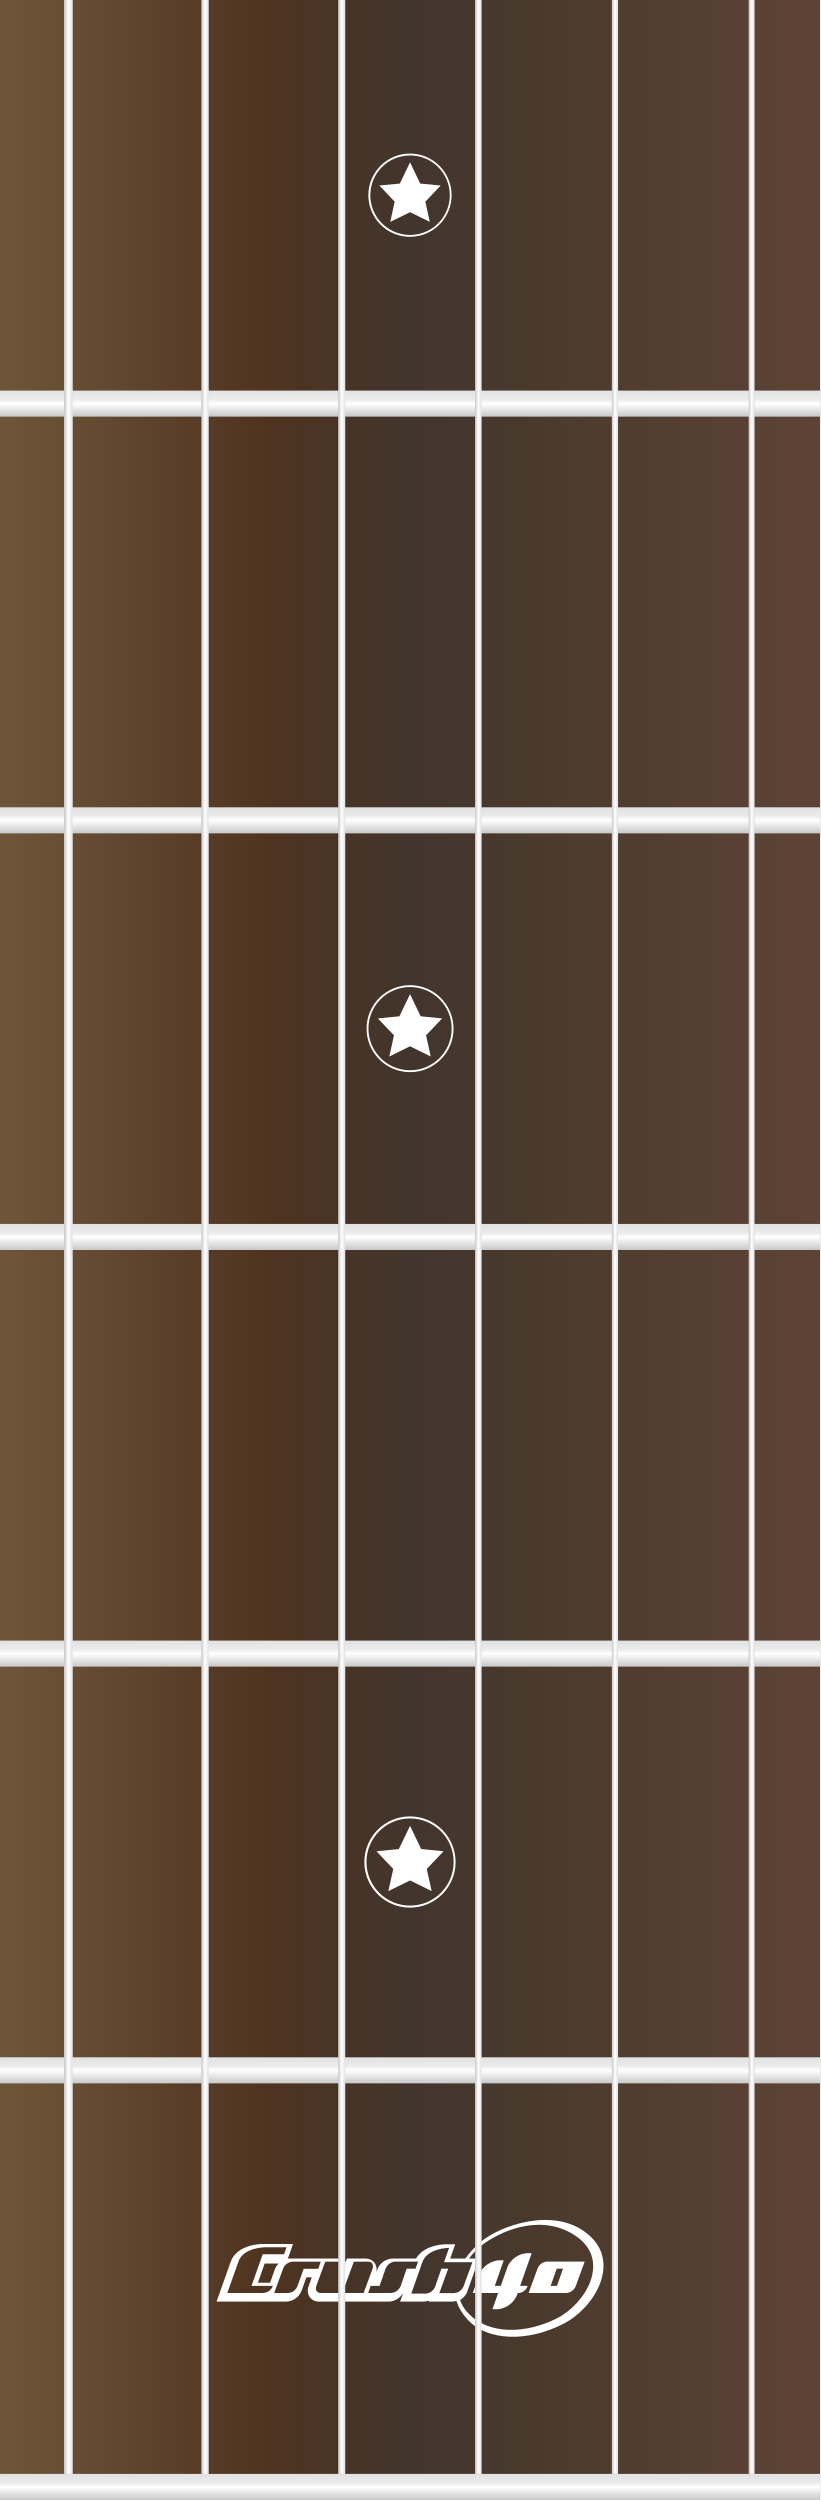
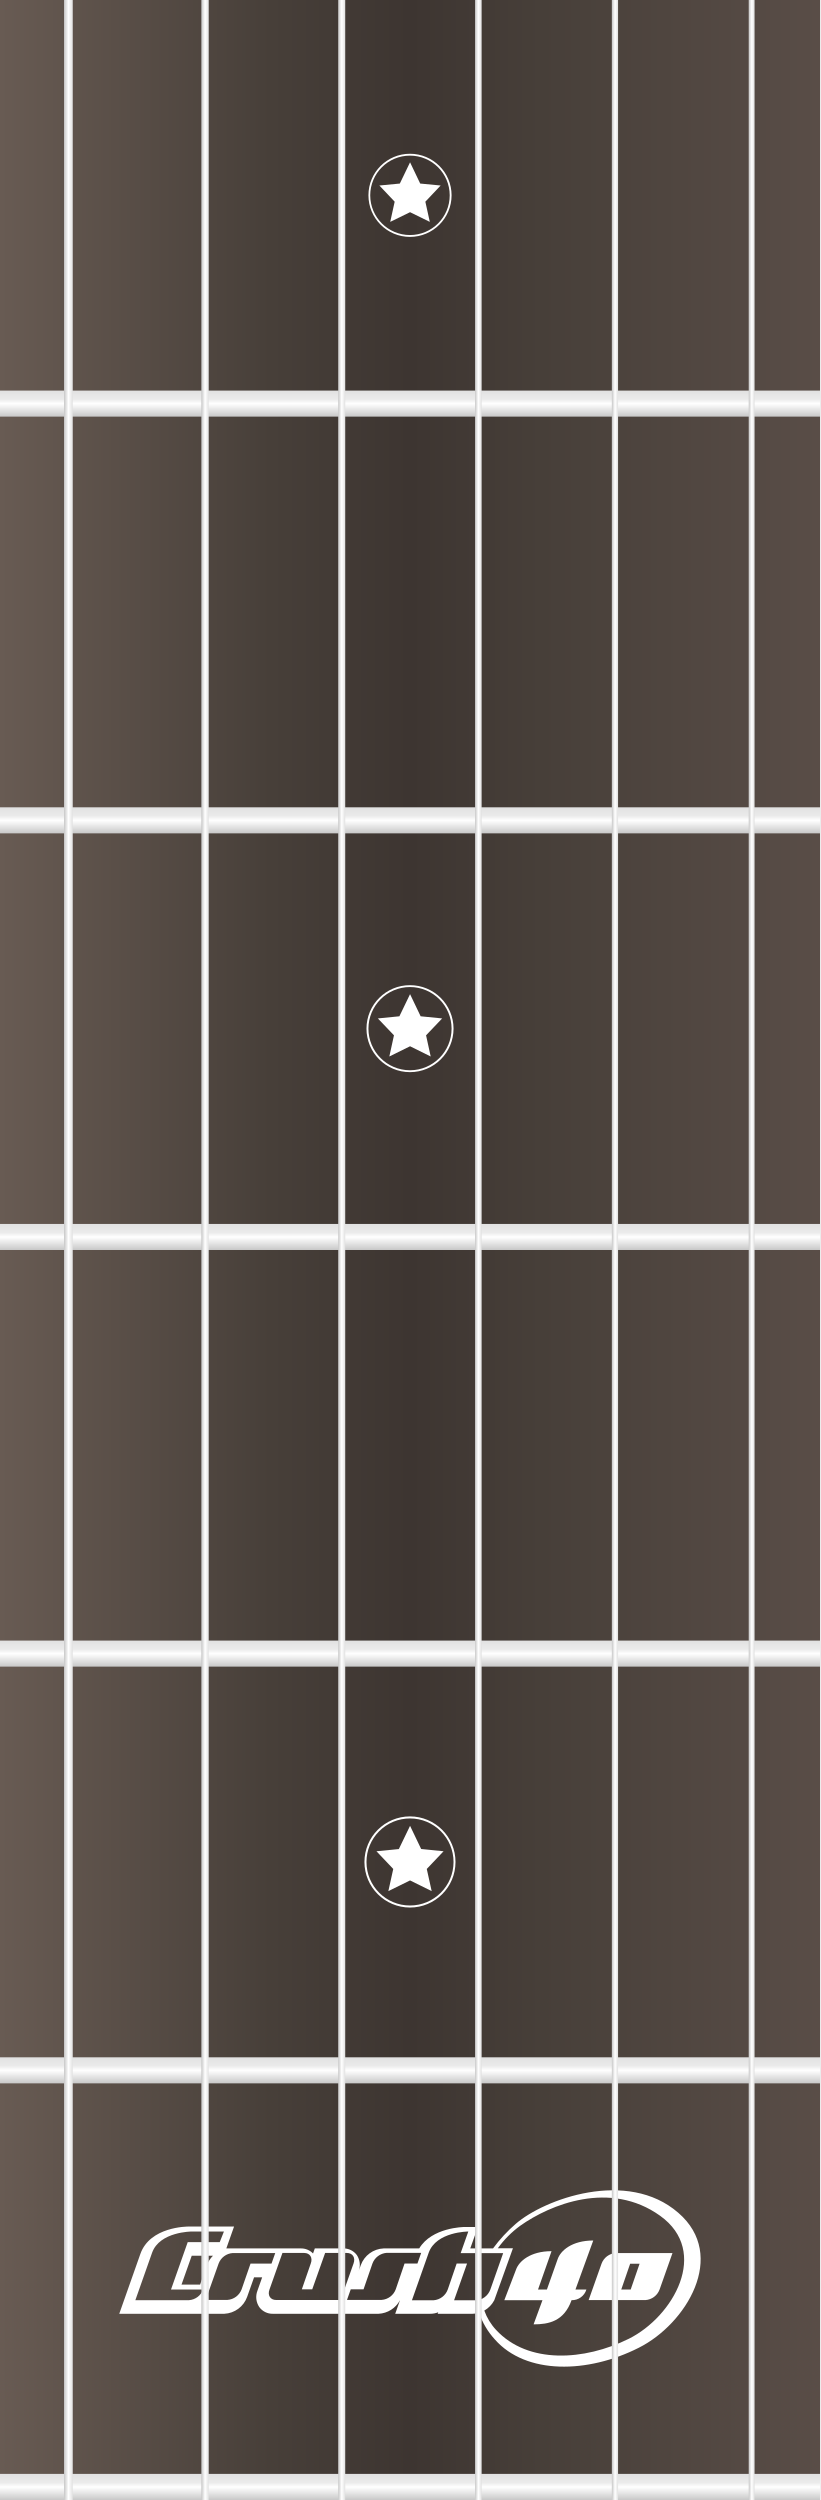
- <svg xmlns="http://www.w3.org/2000/svg" xmlns:xlink="http://www.w3.org/1999/xlink" id="aec7b90a-3d1d-49bf-b4f8-5c47c2a3bb47" data-name="ESP STH-130" viewBox="0 0 92.21 281.12">
+ <svg xmlns="http://www.w3.org/2000/svg" xmlns:xlink="http://www.w3.org/1999/xlink" id="a34ecf20-577f-42ba-9e96-ab24f18848d3" data-name="ESP SONIC-II" viewBox="0 0 92.21 281.12">
  <defs>
-     <linearGradient id="e878fcc0-146e-4753-8a21-5275d8b57595" x1="1014.6" y1="586.62" x2="1106.81" y2="586.62" gradientTransform="translate(1647.32 -474.09) rotate(90)" gradientUnits="userSpaceOnUse">
-       <stop offset="0" stop-color="#6e563a" />
-       <stop offset="0.33" stop-color="#4e3320" />
-       <stop offset="0.5" stop-color="#42352d" />
-       <stop offset="0.66" stop-color="#4a3a2d" />
-       <stop offset="1" stop-color="#5d4336" />
+     <linearGradient id="e2b91b91-209e-4a06-906e-a9677874b903" x1="173.19" y1="677.87" x2="265.41" y2="677.87" gradientTransform="translate(1647.26 -472.12) rotate(90)" gradientUnits="userSpaceOnUse">
+       <stop offset="0" stop-color="#685b53" />
+       <stop offset="0.33" stop-color="#473f39" />
+       <stop offset="0.5" stop-color="#3d3531" />
+       <stop offset="0.66" stop-color="#473f39" />
+       <stop offset="1" stop-color="#594d47" />
    </linearGradient>
-     <linearGradient id="e43d2f31-baf4-47b7-964e-a1a4f10692de" x1="46.11" y1="281.12" x2="46.11" y2="278.19" gradientUnits="userSpaceOnUse">
+     <linearGradient id="ef801735-bec2-45fe-b5b1-405121e435bb" x1="219.3" y1="819.89" x2="219.3" y2="816.96" gradientTransform="translate(-173.19 -538.77)" gradientUnits="userSpaceOnUse">
      <stop offset="0" stop-color="#c8c8c8" />
      <stop offset="0.5" stop-color="#fff" />
      <stop offset="0.67" stop-color="#ebebeb" />
      <stop offset="1" stop-color="#e1e1e1" />
    </linearGradient>
-     <linearGradient id="ea75fd56-9922-4da3-b3f0-0ec5997c27ef" x1="46.11" y1="234.27" x2="46.11" y2="231.34" xlink:href="#e43d2f31-baf4-47b7-964e-a1a4f10692de" />
-     <linearGradient id="e0ac0630-baeb-4900-a431-c1b28680756b" x1="46.11" y1="187.41" x2="46.11" y2="184.48" xlink:href="#e43d2f31-baf4-47b7-964e-a1a4f10692de" />
-     <linearGradient id="f626a46a-4102-4be2-9de4-73b32f19d2f2" x1="46.11" y1="140.56" x2="46.11" y2="137.63" xlink:href="#e43d2f31-baf4-47b7-964e-a1a4f10692de" />
-     <linearGradient id="ae088728-8a7f-4faf-90b7-e5bb3c02ea03" x1="46.11" y1="93.71" x2="46.11" y2="90.78" xlink:href="#e43d2f31-baf4-47b7-964e-a1a4f10692de" />
-     <linearGradient id="b454ac48-1924-48b3-83d3-a5e446bcfb22" x1="46.11" y1="46.85" x2="46.11" y2="43.92" xlink:href="#e43d2f31-baf4-47b7-964e-a1a4f10692de" />
-     <linearGradient id="b077d57a-1300-4feb-b2f0-98051fb76873" x1="7.2" y1="139.09" x2="8.18" y2="139.09" gradientUnits="userSpaceOnUse">
+     <linearGradient id="e7755fa5-ea25-4d49-abaf-0b5807025169" x1="219.3" y1="773.04" x2="219.3" y2="770.11" xlink:href="#ef801735-bec2-45fe-b5b1-405121e435bb" />
+     <linearGradient id="ba77ca3c-0c71-450a-9e48-3c2e809e0278" x1="219.3" y1="726.18" x2="219.3" y2="723.25" xlink:href="#ef801735-bec2-45fe-b5b1-405121e435bb" />
+     <linearGradient id="a17bca9a-b731-4e93-bbfa-ecd478bc66fa" x1="219.3" y1="679.33" x2="219.3" y2="676.4" xlink:href="#ef801735-bec2-45fe-b5b1-405121e435bb" />
+     <linearGradient id="f61c3f62-8820-4aae-a510-1b9abdde3324" x1="219.3" y1="632.48" x2="219.3" y2="629.55" xlink:href="#ef801735-bec2-45fe-b5b1-405121e435bb" />
+     <linearGradient id="bd016ef8-62a6-4b35-a8e1-7504d780f0e5" x1="219.3" y1="585.62" x2="219.3" y2="582.69" xlink:href="#ef801735-bec2-45fe-b5b1-405121e435bb" />
+     <linearGradient id="b1aa54c2-c96f-449e-bc8e-6911c614c0c6" x1="180.4" y1="679.33" x2="181.37" y2="679.33" gradientTransform="translate(-173.19 -538.77)" gradientUnits="userSpaceOnUse">
      <stop offset="0" stop-color="#c8c8c8" />
      <stop offset="0.5" stop-color="#fff" />
      <stop offset="1" stop-color="#e1e1e1" />
    </linearGradient>
-     <linearGradient id="bcd1b99a-b958-468b-828c-f8b05f203aca" x1="22.64" y1="139.09" x2="23.47" y2="139.09" xlink:href="#b077d57a-1300-4feb-b2f0-98051fb76873" />
-     <linearGradient id="a915b792-8730-45d2-9531-6463a9dd2891" x1="38.03" y1="139.09" x2="38.82" y2="139.09" xlink:href="#b077d57a-1300-4feb-b2f0-98051fb76873" />
-     <linearGradient id="a31d282d-343f-4b16-84b4-f244f64b327e" x1="53.42" y1="139.09" x2="54.16" y2="139.09" xlink:href="#b077d57a-1300-4feb-b2f0-98051fb76873" />
-     <linearGradient id="e670e2b5-9b5c-4648-8072-3c8abe138ee0" x1="68.8" y1="139.09" x2="69.5" y2="139.09" xlink:href="#b077d57a-1300-4feb-b2f0-98051fb76873" />
-     <linearGradient id="f79f5a8a-4303-4ca2-9090-252dce304fce" x1="84.19" y1="139.09" x2="84.85" y2="139.09" xlink:href="#b077d57a-1300-4feb-b2f0-98051fb76873" />
+     <linearGradient id="abba9a45-adc1-4492-8fbb-da1e2519c4ac" x1="195.84" y1="679.33" x2="196.67" y2="679.33" xlink:href="#b1aa54c2-c96f-449e-bc8e-6911c614c0c6" />
+     <linearGradient id="b3342a02-5e77-468f-89b1-136d9929fee4" x1="211.22" y1="679.33" x2="212.01" y2="679.33" xlink:href="#b1aa54c2-c96f-449e-bc8e-6911c614c0c6" />
+     <linearGradient id="aa0d0b67-cb47-4f1d-a2de-37d37f444d97" x1="226.61" y1="679.33" x2="227.35" y2="679.33" xlink:href="#b1aa54c2-c96f-449e-bc8e-6911c614c0c6" />
+     <linearGradient id="e8f876d0-8e70-41b9-9273-b7785ac2960f" x1="242" y1="679.33" x2="242.7" y2="679.33" xlink:href="#b1aa54c2-c96f-449e-bc8e-6911c614c0c6" />
+     <linearGradient id="f9c55d31-bb0a-46a4-9c6a-443fc73bc18e" x1="257.39" y1="679.33" x2="258.04" y2="679.33" xlink:href="#b1aa54c2-c96f-449e-bc8e-6911c614c0c6" />
  </defs>
-   <g id="bf456a07-008b-42ac-ac91-d0cd490e6173" data-name="Neck">
-     <rect id="ffa4eafd-497f-4420-a42e-5ed5b4dff816" data-name="Neck" x="921.61" y="540.51" width="278.19" height="92.21" transform="translate(-540.51 1199.8) rotate(-90)" style="fill:url(#e878fcc0-146e-4753-8a21-5275d8b57595)" />
-     <g id="bdfb356d-694d-4013-92a9-86dcc294a4c3" data-name="Crush 40 Logo">
-       <path id="a357767e-e6ff-42d1-ab01-c9686c8f8aeb" data-name="Cursh+Ring" d="M1080.79,698.82c-3.82-3.3-10.06-1-12.17.83a10.49,10.49,0,0,0-1.7,1.84h-1.7l.57-1.61h-1c-.11,0-2.47,0-3.41,1.61h-2.65a1.91,1.91,0,0,0-1.71,1.25l-.16.47a1.38,1.38,0,0,0-.13-1.23,1.27,1.27,0,0,0-1-.49h-2.12l-.13.38a1.24,1.24,0,0,0-.93-.38h-5.34l-.24,0,.58-1.64h-3.39c-.12,0-2.9,0-3.62,2l-1.59,4.48h7.87a1.93,1.93,0,0,0,1.71-1.26l.52-1.47h.61l-.36,1a1.35,1.35,0,0,0,.13,1.23,1.23,1.23,0,0,0,1,.5h7.92a1.93,1.93,0,0,0,1.6-1l-.36,1h2.62a1.83,1.83,0,0,0,.61-.11l0,.11h2.61a1.67,1.67,0,0,0,.49-.08,5.56,5.56,0,0,0,1.17,2c2.34,2.66,7,2.55,10.78.62C1081.37,707.15,1084.5,702,1080.79,698.82Zm-36.63,6.54h-4l1.26-3.55c.56-1.59,3-1.59,3-1.59h2.4l-.28.79h-2.4l-1.26,3.55h2.41A1.22,1.22,0,0,1,1044.16,705.36Zm1.77-3.31a1.74,1.74,0,0,0-.44.69l-.52,1.47h-1.37l.76-2.16Zm2.82.59-.69,1.92a1.21,1.21,0,0,1-1,.8h-1.63l1-2.72a1.23,1.23,0,0,1,1.06-.8h3.18l-.28.8Zm1.91,2.72c-.43,0-.65-.35-.49-.8l1-2.72h1.63c.43,0,.65.35.5.8l-.68,1.92h.77l1-2.72H1056c.43,0,.65.35.49.8l-1,2.72Zm9-.8a1.24,1.24,0,0,1-1.06.8H1056l.28-.8h1l.68-1.93a1.24,1.24,0,0,1,1.06-.8h2.59l-.28.8h-1Zm6,.82H1064l1-2.75h-.77l-.69,2a1.24,1.24,0,0,1-1.06.8h-1.63l1.25-3.55c.57-1.59,3-1.59,3-1.59l-.57,1.61h3.19l-1,2.73A1.24,1.24,0,0,1,1065.59,705.38Zm11.49,2.87c-3.33,1.65-7.55,1.92-9.94-.66a3.92,3.92,0,0,1-.88-1.44,2,2,0,0,0,.75-.77l1.39-3.89h-1.13a7.43,7.43,0,0,1,1.68-1.68c2.23-1.59,6.73-3.44,10.48-.75s1,7.53-2.35,9.19Z" transform="translate(-1014.6 -447.52)" style="fill:#fff" />
-       <g id="b04acadc-e884-45c9-9ef7-221462d795de" data-name="40">
-         <path id="bed32347-579c-4561-910a-7859c74d869b" data-name="f5616259-cb93-43e7-956c-e991be823be6" d="M1073.09,704.56l1.29-3.66a2.62,2.62,0,0,0-2.66,1.39l-.81,2.27h-.67l1-2.86a2.64,2.64,0,0,0-2.67,1.39l-.81,2.27h2.86l-.64,1.81a2.6,2.6,0,0,0,2.84-1.81,1.12,1.12,0,0,0,1.11-.8Z" transform="translate(-1014.6 -447.52)" style="fill:#fff" />
-         <path id="a6a5d0b6-1af3-4461-abca-95925ad52df8" data-name="bd7283dd-5d25-4816-ba3d-33143cede286" d="M1076.1,701.83a1.22,1.22,0,0,0-1.06.8l-1,2.73h4.25a1.22,1.22,0,0,0,1.06-.8l1-2.73Zm1.13,2.73h-.71l.68-1.93h.71Z" transform="translate(-1014.6 -447.52)" style="fill:#fff" />
+   <g id="ae3514a4-460c-4666-8b40-2e777ccfe723" data-name="Neck">
+     <rect id="bd91b6fd-07ca-4c03-9b11-f07084f2dc8d" data-name="Neck" x="830.3" y="-298.93" width="278.19" height="92.21" transform="translate(298.93 1108.49) rotate(-90)" style="fill:url(#e2b91b91-209e-4a06-906e-a9677874b903)" />
+     <g id="b94270d0-be39-418a-a21f-5e77b7e5fa9f" data-name="Crush 40 Logo">
+       <path id="a710ece3-779f-40fc-bb97-faa0d54d6603" data-name="Cursh+Ring" d="M999.57-143.09c-5.74-5-15.12-1.53-18.29,1.24a16.91,16.91,0,0,0-2.55,2.76h-2.56l.86-2.41h-1.48c-.16,0-3.7.05-5.12,2.41h-4a2.86,2.86,0,0,0-2.57,1.88l-.25.7a2,2,0,0,0-.19-1.83,1.86,1.86,0,0,0-1.54-.75h-3.19l-.2.57a1.86,1.86,0,0,0-1.39-.57h-8a2.19,2.19,0,0,0-.36,0l.87-2.46h-5.09c-.18,0-4.37,0-5.45,3.09l-2.37,6.72h11.81a2.87,2.87,0,0,0,2.57-1.9l.78-2.2h.91l-.53,1.5a2,2,0,0,0,.2,1.84,1.84,1.84,0,0,0,1.53.76h11.89a2.89,2.89,0,0,0,2.41-1.53l-.54,1.53h3.92a2.39,2.39,0,0,0,.92-.17l-.06.17h3.92a2.24,2.24,0,0,0,.73-.12,8.42,8.42,0,0,0,1.77,3c3.52,4,10.47,3.84,16.19.94C1000.43-130.58,1005.14-138.27,999.57-143.09Zm-55,9.82h-6.06l1.88-5.33c.85-2.39,4.46-2.39,4.46-2.39h3.62L948-139.8H944.4l-1.88,5.33h3.61A1.83,1.83,0,0,1,944.54-133.27Zm2.67-5a3,3,0,0,0-.68,1.05l-.77,2.2H943.7l1.15-3.25Zm4.22.89-1,2.89a1.84,1.84,0,0,1-1.59,1.19h-2.45l1.45-4.08a1.83,1.83,0,0,1,1.59-1.19h4.78l-.42,1.19Zm2.88,4.09c-.65,0-1-.53-.74-1.2l1.45-4.09h2.44c.65,0,1,.53.74,1.2l-1,2.89h1.17l1.45-4.09h2.44c.66,0,1,.53.75,1.2l-1.45,4.09Zm13.45-1.2a1.83,1.83,0,0,1-1.59,1.19h-3.89l.42-1.19h1.44l1-2.9a1.85,1.85,0,0,1,1.59-1.2h3.89l-.42,1.2h-1.45Zm9,1.23h-2.44l1.46-4.13h-1.17l-1,2.92a1.84,1.84,0,0,1-1.59,1.21h-2.44l1.88-5.33c.85-2.4,4.46-2.4,4.46-2.4l-.86,2.43h4.78l-1.44,4.09A1.86,1.86,0,0,1,976.73-133.24ZM994-128.93c-5,2.48-11.34,2.88-14.93-1a6.25,6.25,0,0,1-1.32-2.17,2.91,2.91,0,0,0,1.12-1.16l2.1-5.85h-1.7a11.41,11.41,0,0,1,2.52-2.53c3.35-2.38,10.1-5.16,15.73-1.12S999-131.42,994-128.93Z" transform="translate(-923.29 391.92)" style="fill:#fff" />
+       <g id="a19cd2a2-64e9-46e2-8840-7b29d69ce865" data-name="40">
+         <path id="b12e0d3d-6cf8-4d17-92c5-01ed39d7ad4a" data-name="f5616259-cb93-43e7-956c-e991be823be6" d="M988-134.47l2-5.51c-2.41,0-3.68,1.15-4,2.09l-1.21,3.42h-1l1.52-4.31c-2.41,0-3.68,1.15-4,2.09L980-133.27h4.29l-1,2.72c1.69,0,3.42-.33,4.27-2.72a1.69,1.69,0,0,0,1.67-1.2Z" transform="translate(-923.29 391.92)" style="fill:#fff" />
+         <path id="f991298d-6cf1-49ce-ab9d-fea092d33f18" data-name="bd7283dd-5d25-4816-ba3d-33143cede286" d="M992.52-138.57a1.83,1.83,0,0,0-1.59,1.2l-1.45,4.09h6.39a1.83,1.83,0,0,0,1.59-1.19l1.45-4.1Zm1.69,4.1h-1.06l1-2.9h1.06Z" transform="translate(-923.29 391.92)" style="fill:#fff" />
      </g>
    </g>
-     <g id="edec315c-95e3-4dd9-b22e-5ca874ccd944" data-name="DOTS">
-       <g id="a01082fc-c7c5-492a-934d-e084b5907c1b" data-name="DOT">
-         <polygon id="ac0a7864-5def-4ef4-8442-a6b136b2abaf" data-name="Star" points="43.67 212.65 44.22 210.16 42.33 208.17 44.85 207.92 46.11 205.31 47.36 207.92 49.88 208.17 47.99 210.16 48.54 212.65 46.11 211.45 43.67 212.65" style="fill:#fff" />
-         <path id="b533f1f4-a250-4f70-91ea-74da37de7cdd" data-name="Circle" d="M1060.7,652a4.9,4.9,0,1,1-4.89,4.9,4.9,4.9,0,0,1,4.89-4.9m0-.23a5.13,5.13,0,1,0,5.13,5.13,5.13,5.13,0,0,0-5.13-5.13Z" transform="translate(-1014.6 -447.52)" style="fill:#fff" />
+     <g id="e3d0ccfb-1666-4de5-81dd-0fd7fd98c0f7" data-name="DOTS">
+       <g id="b3a4ddb3-bd1d-40ee-94ff-7230b56ca500" data-name="DOT">
+         <polygon id="b98b53cc-c709-415f-8948-f2f60c78d0f9" data-name="Star" points="43.67 212.65 44.22 210.16 42.33 208.17 44.85 207.92 46.11 205.31 47.36 207.92 49.88 208.17 47.99 210.16 48.54 212.65 46.11 211.45 43.67 212.65" style="fill:#fff" />
+         <path id="eeeea702-caff-4900-ae6b-2422728a3826" data-name="Circle" d="M969.39-187.44a4.9,4.9,0,0,1,4.9,4.9,4.9,4.9,0,0,1-4.9,4.89,4.89,4.89,0,0,1-4.89-4.89,4.89,4.89,0,0,1,4.89-4.9m0-.23a5.13,5.13,0,0,0-5.12,5.13,5.13,5.13,0,0,0,5.12,5.12,5.12,5.12,0,0,0,5.12-5.12,5.13,5.13,0,0,0-5.12-5.13Z" transform="translate(-923.29 391.92)" style="fill:#fff" />
      </g>
-       <g id="e8ba9a02-4a06-4496-bea0-59191900550b" data-name="DOT">
-         <polygon id="aa9b45e7-b5df-46b5-a835-e191cff4634e" data-name="Star" points="43.78 118.8 44.3 116.42 42.49 114.52 44.91 114.28 46.11 111.79 47.3 114.28 49.72 114.52 47.91 116.42 48.43 118.8 46.11 117.65 43.78 118.8" style="fill:#fff" />
-         <path id="a10b5d9b-1e11-45a2-8b92-a1322bd40f56" data-name="Circle" d="M1060.7,558.51a4.68,4.68,0,1,1-4.67,4.68,4.68,4.68,0,0,1,4.67-4.68m0-.21a4.89,4.89,0,1,0,4.9,4.89,4.9,4.9,0,0,0-4.9-4.89Z" transform="translate(-1014.6 -447.52)" style="fill:#fff" />
+       <g id="bf0e1b67-d8ef-4ca4-95b4-b6644c8a75a8" data-name="DOT">
+         <polygon id="a17d80c1-9d32-4955-adbe-6c7caa60a970" data-name="Star" points="43.78 118.8 44.3 116.42 42.49 114.52 44.91 114.28 46.11 111.79 47.3 114.28 49.72 114.52 47.91 116.42 48.43 118.8 46.11 117.65 43.78 118.8" style="fill:#fff" />
+         <path id="a3c13276-1dfa-43bd-9c05-b91ef56eabc1" data-name="Circle" d="M969.39-280.93a4.69,4.69,0,0,1,4.68,4.68,4.69,4.69,0,0,1-4.68,4.68,4.68,4.68,0,0,1-4.67-4.68,4.68,4.68,0,0,1,4.67-4.68m0-.21a4.89,4.89,0,0,0-4.89,4.89,4.89,4.89,0,0,0,4.89,4.89,4.9,4.9,0,0,0,4.9-4.89,4.9,4.9,0,0,0-4.9-4.89Z" transform="translate(-923.29 391.92)" style="fill:#fff" />
      </g>
-       <g id="f0721933-ad95-4d50-989f-7c81285325f5" data-name="DOT">
-         <polygon id="b576692d-6433-40d5-a9ed-1bcb2374eab7" data-name="Star" points="43.88 24.95 44.38 22.68 42.66 20.86 44.96 20.64 46.11 18.25 47.25 20.64 49.55 20.86 47.83 22.68 48.33 24.95 46.11 23.86 43.88 24.95" style="fill:#fff" />
-         <path id="b17c9098-a85b-4e22-bd24-a65274d9be7b" data-name="Circle" d="M1060.7,465a4.47,4.47,0,1,1-4.46,4.46,4.47,4.47,0,0,1,4.46-4.46m0-.21a4.68,4.68,0,1,0,4.68,4.67,4.68,4.68,0,0,0-4.68-4.67Z" transform="translate(-1014.6 -447.52)" style="fill:#fff" />
+       <g id="ba122e2e-2d11-4de7-871f-09c37cc5b748" data-name="DOT">
+         <polygon id="b107499b-3efe-4bdb-82b4-514b6181c8b8" data-name="Star" points="43.88 24.95 44.38 22.68 42.66 20.86 44.96 20.64 46.11 18.25 47.25 20.64 49.55 20.86 47.83 22.68 48.33 24.95 46.11 23.86 43.88 24.95" style="fill:#fff" />
+         <path id="ee27a9a5-c19b-4830-8f63-09fb15576f7d" data-name="Circle" d="M969.39-374.42a4.47,4.47,0,0,1,4.47,4.46,4.47,4.47,0,0,1-4.47,4.47,4.47,4.47,0,0,1-4.47-4.47,4.47,4.47,0,0,1,4.47-4.46m0-.21a4.67,4.67,0,0,0-4.67,4.67,4.68,4.68,0,0,0,4.67,4.68,4.69,4.69,0,0,0,4.68-4.68,4.68,4.68,0,0,0-4.68-4.67Z" transform="translate(-923.29 391.92)" style="fill:#fff" />
      </g>
    </g>
-     <g id="e9bfc188-5e20-46f8-902d-d0c0e673017e" data-name="Frets copia">
-       <rect id="b442ae0e-f735-4403-ae16-f075e9259b9e" data-name="Fret" y="278.19" width="92.21" height="2.93" style="fill:url(#e43d2f31-baf4-47b7-964e-a1a4f10692de)" />
-       <rect id="ba7fd071-c1a8-4999-bf12-1a1c8498a413" data-name="Fret" y="231.34" width="92.21" height="2.93" style="fill:url(#ea75fd56-9922-4da3-b3f0-0ec5997c27ef)" />
-       <rect id="ab5b6ddc-e6f1-4e4b-85f7-fa95a9e1aa1f" data-name="Fret" y="184.48" width="92.21" height="2.93" style="fill:url(#e0ac0630-baeb-4900-a431-c1b28680756b)" />
-       <rect id="b972281d-bcb7-4f21-8f73-e097f643c8c8" data-name="Fret" y="137.63" width="92.21" height="2.93" style="fill:url(#f626a46a-4102-4be2-9de4-73b32f19d2f2)" />
-       <rect id="ef44a41b-08c0-4bd3-b89c-05c4754bd804" data-name="Fret" y="90.78" width="92.21" height="2.93" style="fill:url(#ae088728-8a7f-4faf-90b7-e5bb3c02ea03)" />
-       <rect id="aa894231-77a7-4270-bb70-3c153139cc43" data-name="Fret" y="43.92" width="92.21" height="2.93" style="fill:url(#b454ac48-1924-48b3-83d3-a5e446bcfb22)" />
+     <g id="a685b3ae-f64b-4846-bd62-e7e70939359a" data-name="Frets copia 2">
+       <rect id="fd2fbd50-fa16-40c8-bd85-1ff87578b6dd" data-name="Fret" y="278.19" width="92.21" height="2.93" style="fill:url(#ef801735-bec2-45fe-b5b1-405121e435bb)" />
+       <rect id="b2cf44e6-bf53-4da9-94af-2abcffaa7373" data-name="Fret" y="231.34" width="92.21" height="2.93" style="fill:url(#e7755fa5-ea25-4d49-abaf-0b5807025169)" />
+       <rect id="a3412175-f433-4052-abdd-b4e449f0ab80" data-name="Fret" y="184.48" width="92.21" height="2.93" style="fill:url(#ba77ca3c-0c71-450a-9e48-3c2e809e0278)" />
+       <rect id="f95d70a3-5d31-421b-8d0a-672298594274" data-name="Fret" y="137.63" width="92.21" height="2.93" style="fill:url(#a17bca9a-b731-4e93-bbfa-ecd478bc66fa)" />
+       <rect id="bd600d0f-11d4-4c72-a608-75535dd719b1" data-name="Fret" y="90.78" width="92.21" height="2.93" style="fill:url(#f61c3f62-8820-4aae-a510-1b9abdde3324)" />
+       <rect id="f6331c7a-b589-4120-ae32-2a0dc4149c00" data-name="Fret" y="43.92" width="92.21" height="2.93" style="fill:url(#bd016ef8-62a6-4b35-a8e1-7504d780f0e5)" />
    </g>
-     <g id="aedaa885-9b2b-493a-be00-e75196ff8f00" data-name="String">
-       <rect id="badff0f4-b34b-43cf-84da-26c45b01f605" data-name="String" x="7.2" width="0.98" height="278.19" style="fill:url(#b077d57a-1300-4feb-b2f0-98051fb76873)" />
-       <rect id="bdd51126-943b-497b-86ed-3ea4e9097de9" data-name="String" x="22.64" width="0.83" height="278.19" style="fill:url(#bcd1b99a-b958-468b-828c-f8b05f203aca)" />
-       <rect id="ef263eb7-bb6f-4aaf-a3e0-d840d9848df9" data-name="String" x="38.03" width="0.79" height="278.19" style="fill:url(#a915b792-8730-45d2-9531-6463a9dd2891)" />
-       <rect id="ba25ba35-4ccf-4b05-98ed-d1e90c3c770a" data-name="String" x="53.42" width="0.74" height="278.19" style="fill:url(#a31d282d-343f-4b16-84b4-f244f64b327e)" />
-       <rect id="b0ec60d7-e598-42ad-a07e-15f1f3b952e2" data-name="String" x="68.8" width="0.7" height="278.19" style="fill:url(#e670e2b5-9b5c-4648-8072-3c8abe138ee0)" />
-       <rect id="ac2e32b7-56ed-49e9-9139-9d6892c5f8e2" data-name="String" x="84.19" width="0.66" height="278.19" style="fill:url(#f79f5a8a-4303-4ca2-9090-252dce304fce)" />
+     <g id="b415b0a8-0cea-4cc1-9673-822fdb8b751e" data-name="String">
+       <rect id="b97dea78-0c52-42c4-acd9-1eff765fbb03" data-name="String" x="7.2" width="0.98" height="281.12" style="fill:url(#b1aa54c2-c96f-449e-bc8e-6911c614c0c6)" />
+       <rect id="fda62506-a257-4fd1-80e1-cf6687f0dcbd" data-name="String" x="22.64" width="0.83" height="281.12" style="fill:url(#abba9a45-adc1-4492-8fbb-da1e2519c4ac)" />
+       <rect id="fd07f99d-befc-4ae3-a5f7-f2c713ed0eb9" data-name="String" x="38.03" width="0.79" height="281.12" style="fill:url(#b3342a02-5e77-468f-89b1-136d9929fee4)" />
+       <rect id="a9b11090-18cb-4bef-95f0-f65b5366b4fb" data-name="String" x="53.42" width="0.74" height="281.12" style="fill:url(#aa0d0b67-cb47-4f1d-a2de-37d37f444d97)" />
+       <rect id="ad705911-616f-4edf-a340-4397e8bd7941" data-name="String" x="68.8" width="0.7" height="281.12" style="fill:url(#e8f876d0-8e70-41b9-9273-b7785ac2960f)" />
+       <rect id="bbb94464-94e8-4727-99b1-64596e308bdb" data-name="String" x="84.19" width="0.66" height="281.12" style="fill:url(#f9c55d31-bb0a-46a4-9c6a-443fc73bc18e)" />
    </g>
  </g>
</svg>
